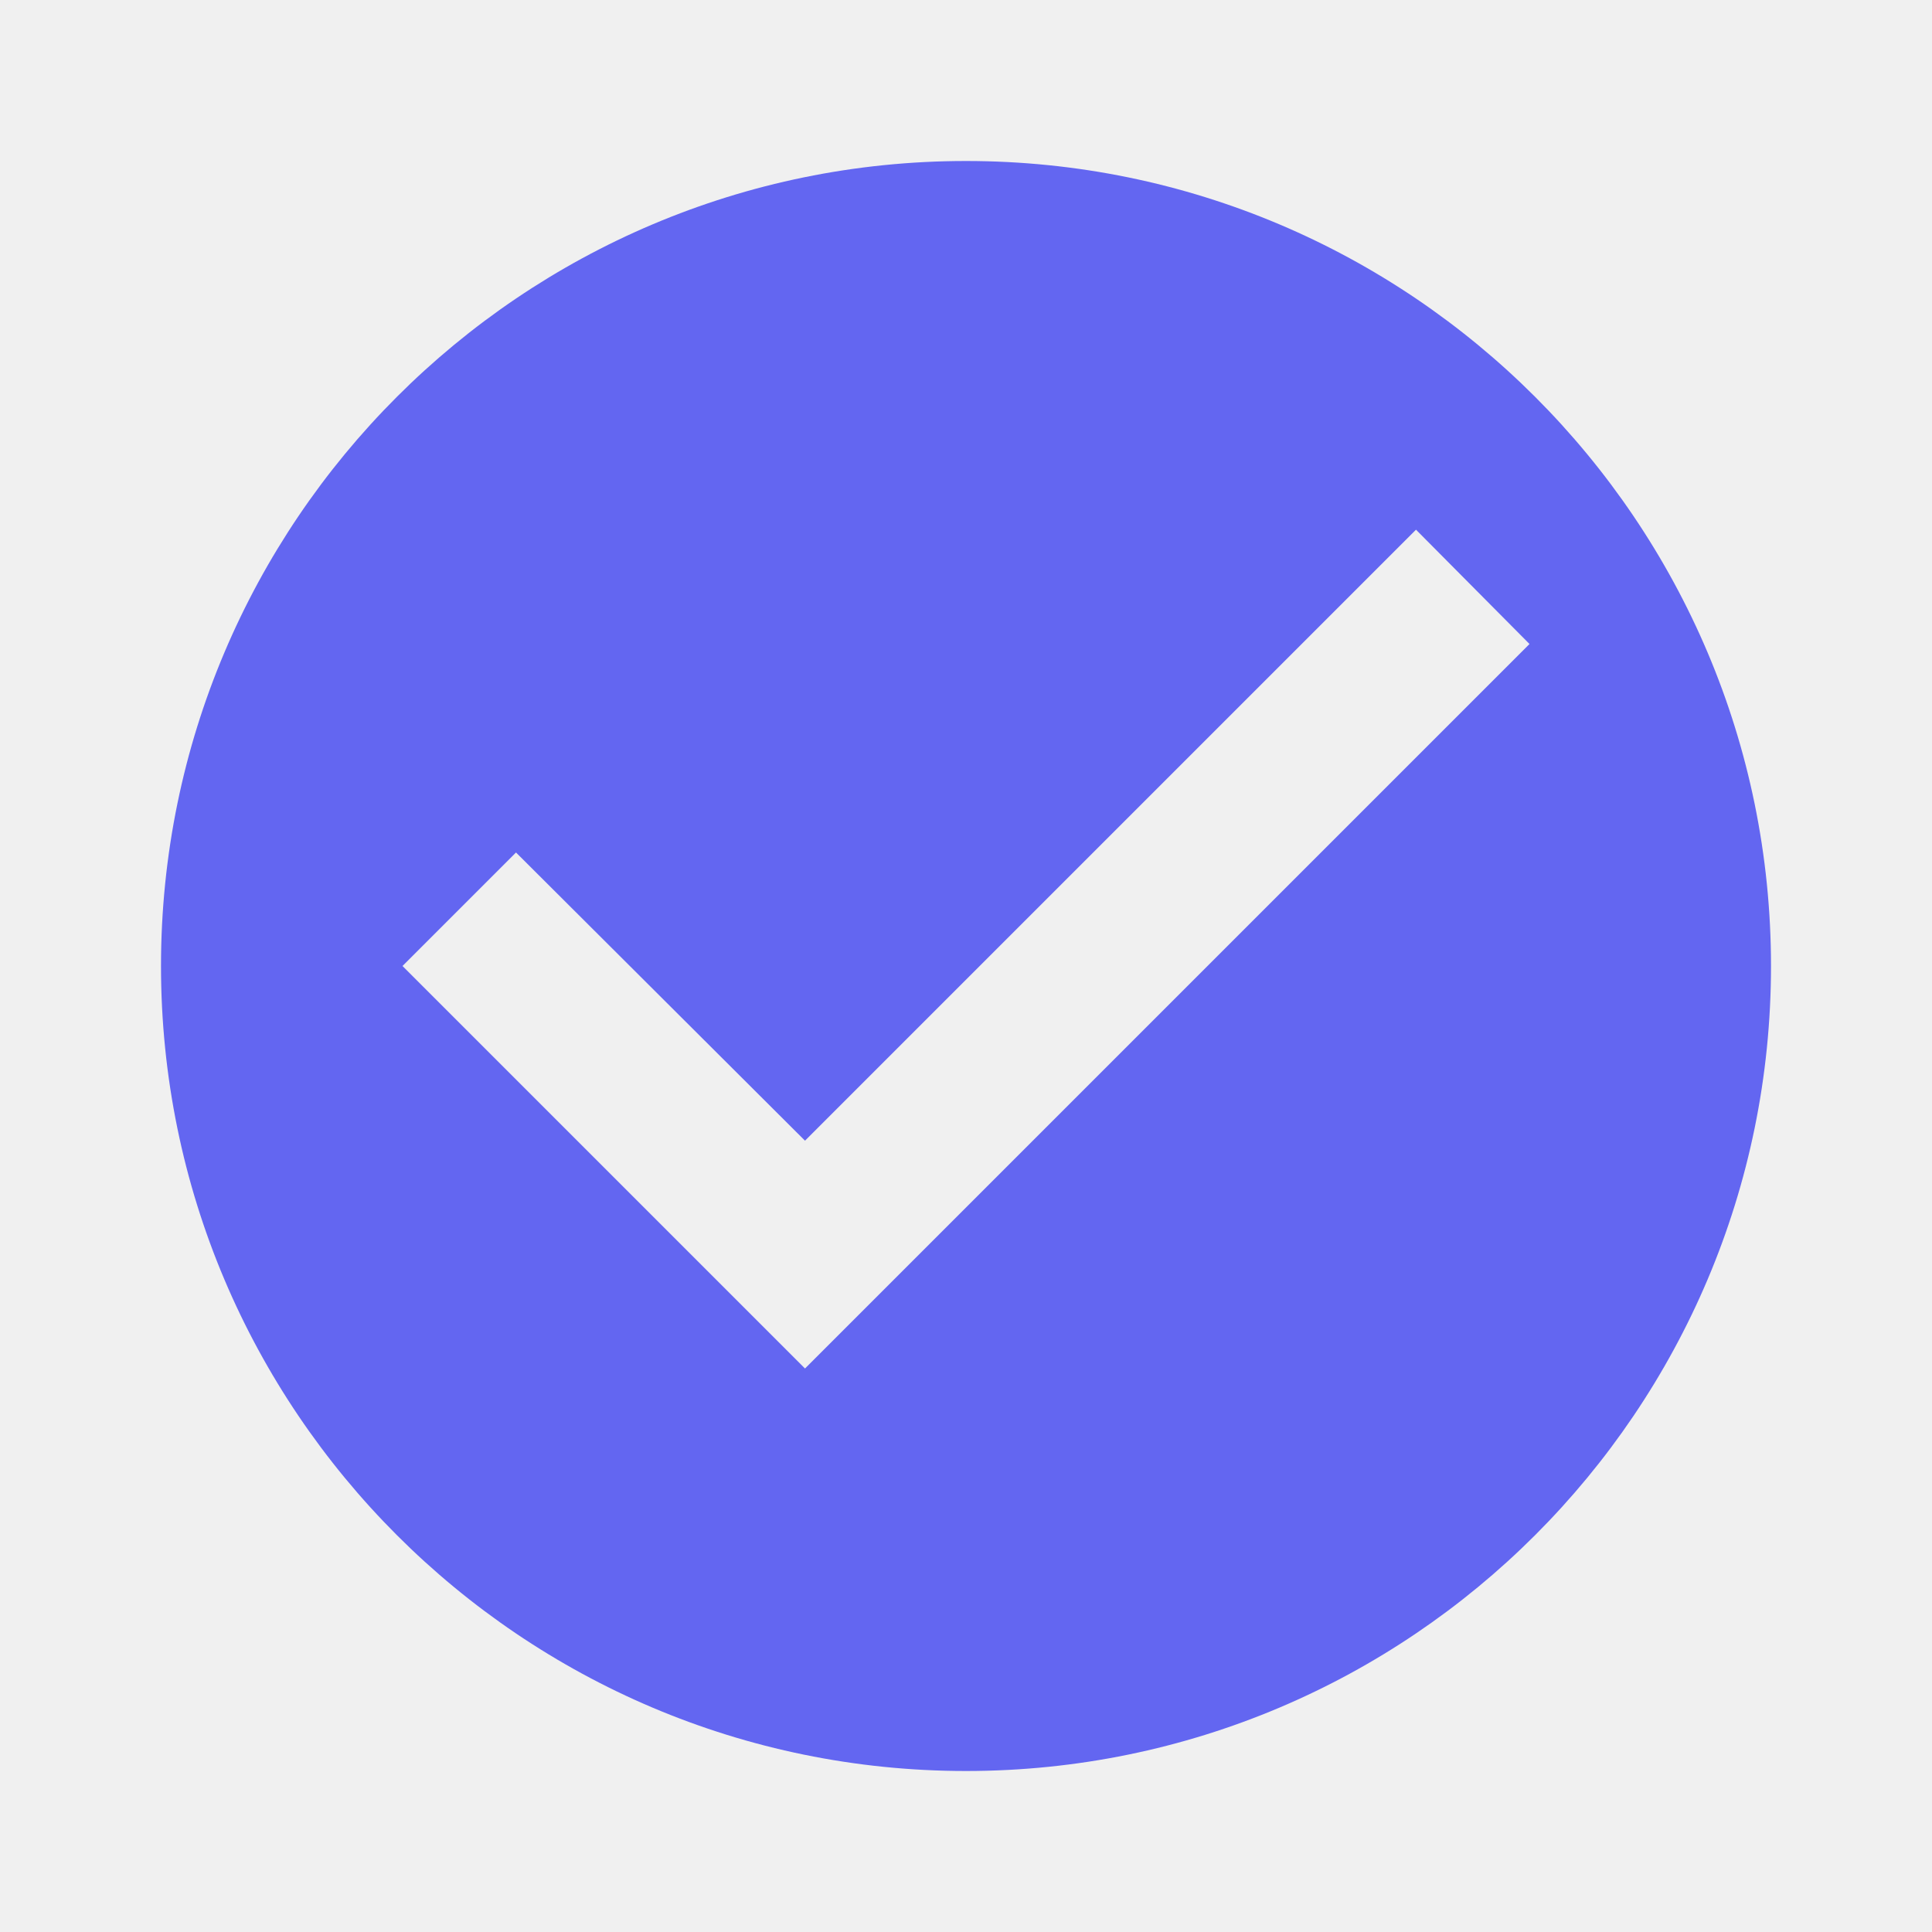
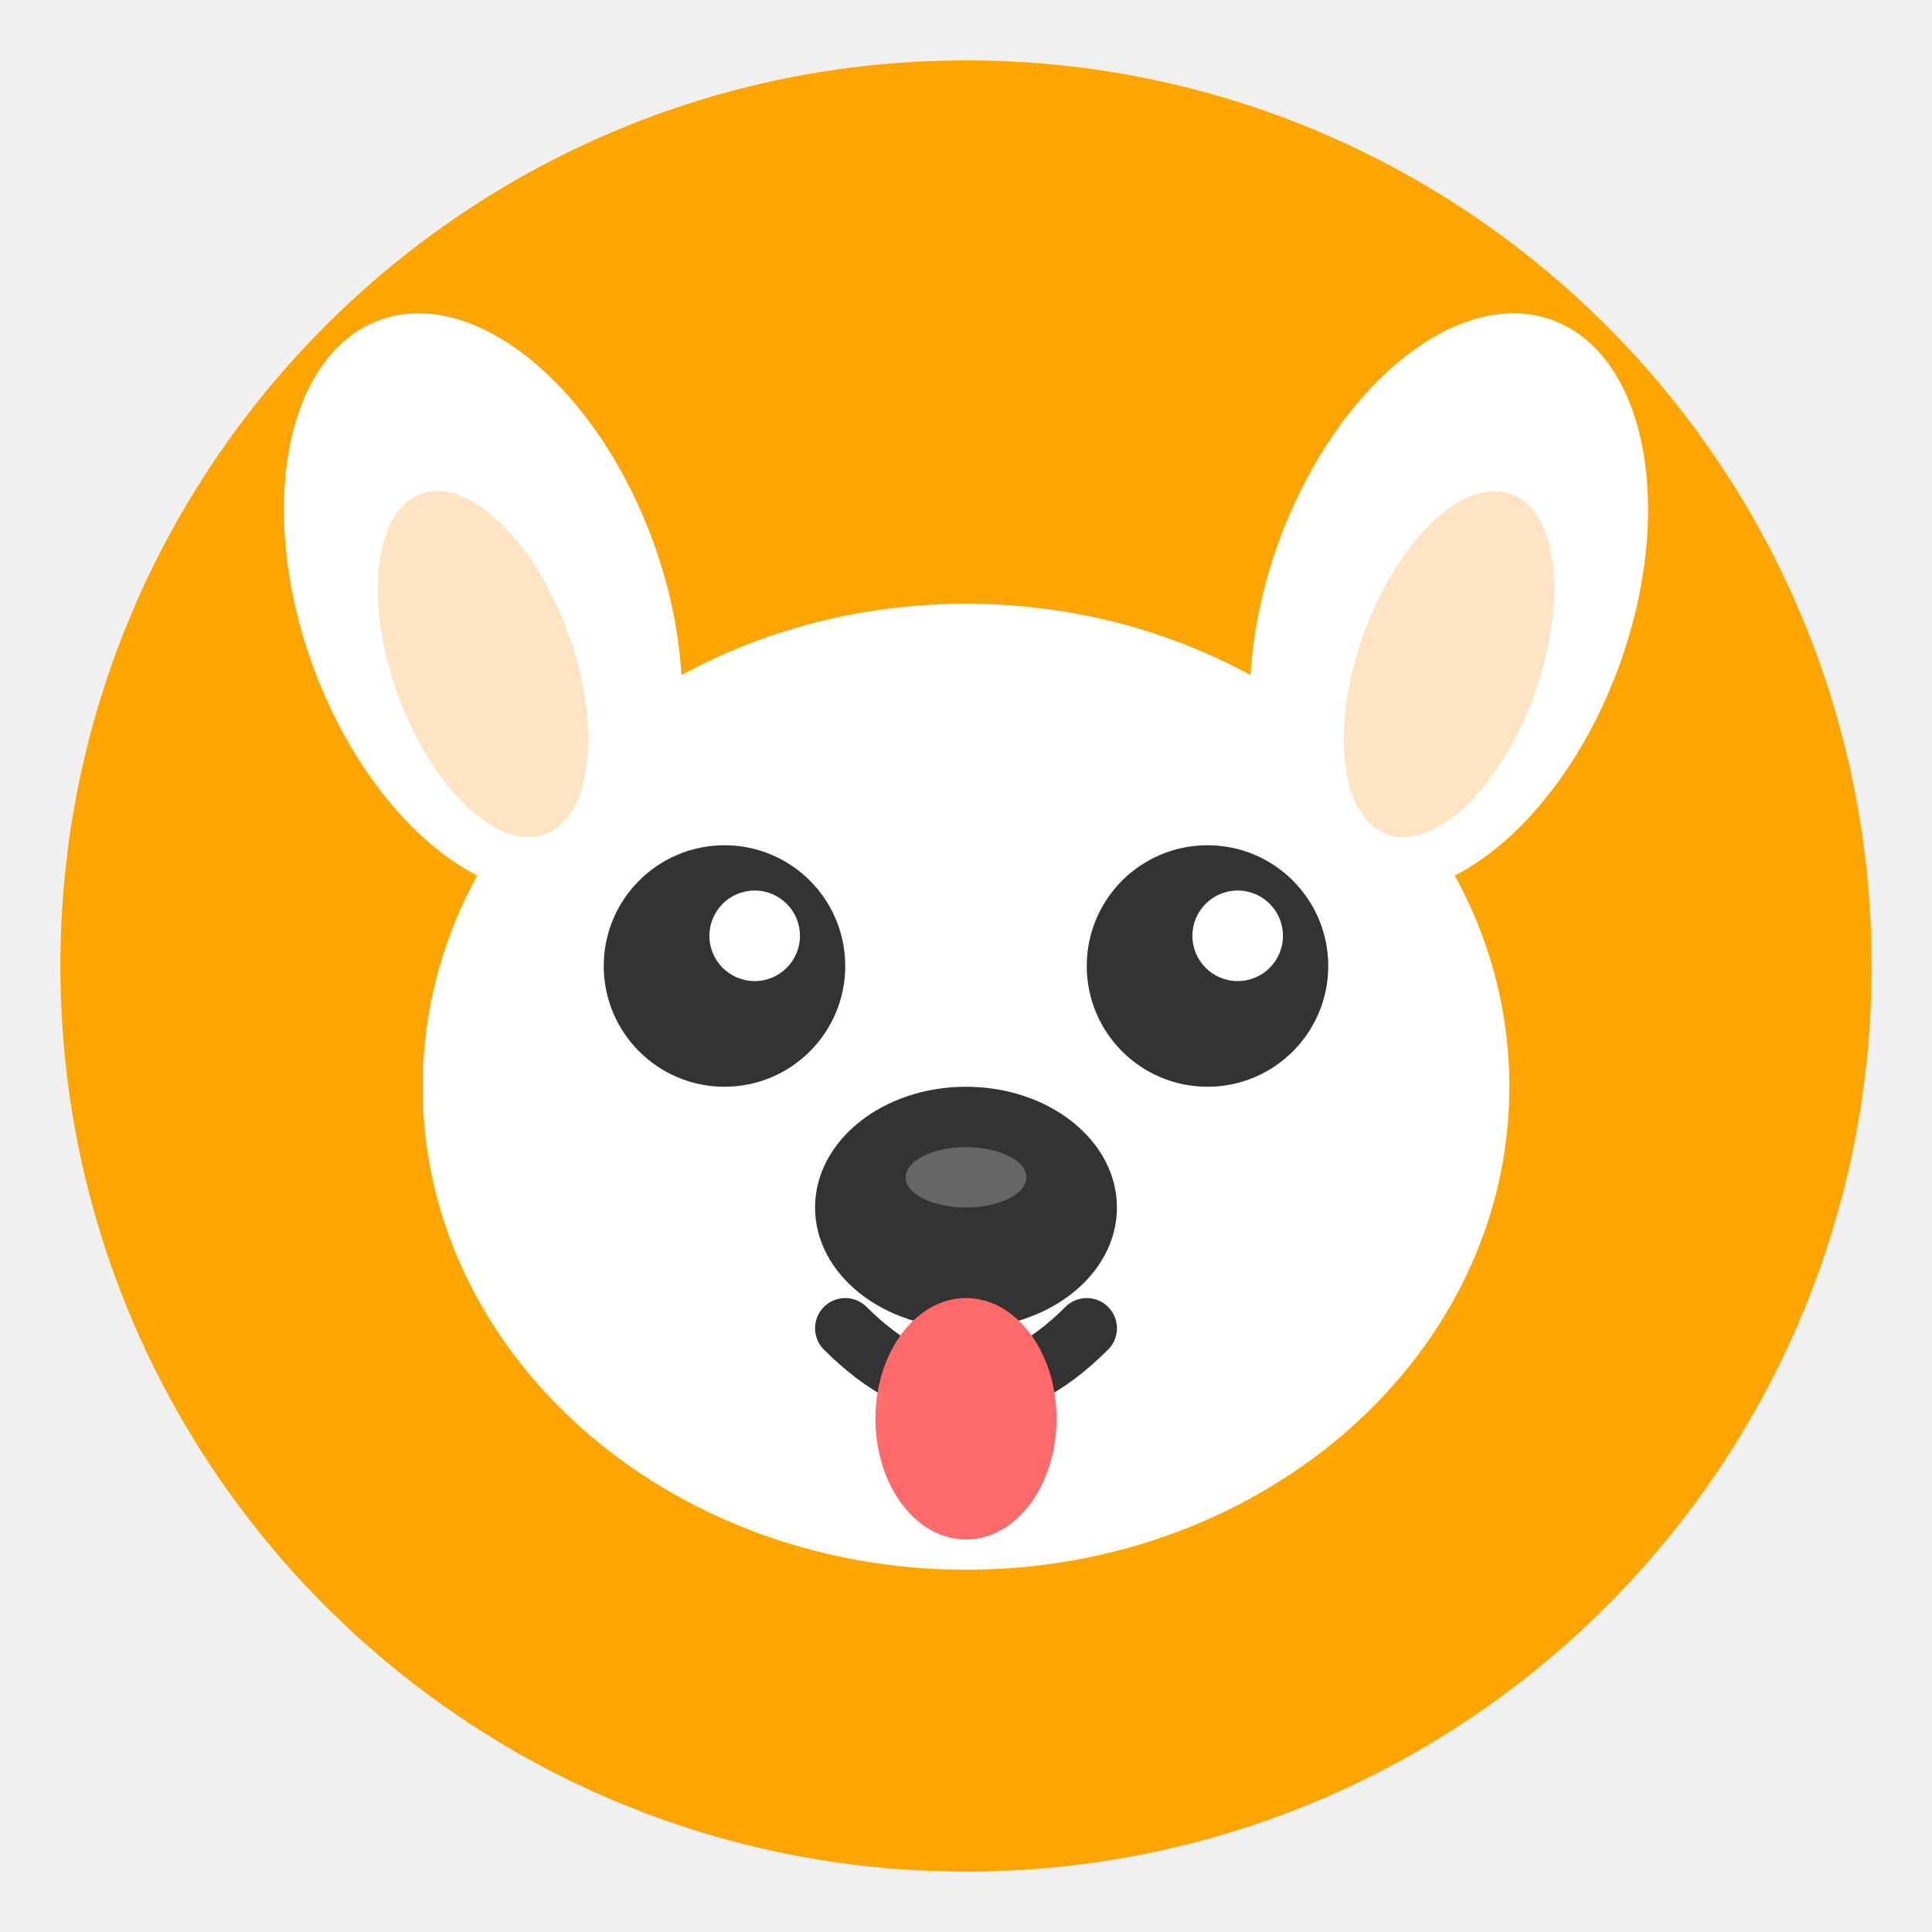
- <svg xmlns="http://www.w3.org/2000/svg" viewBox="0 0 24 24" fill="#6366f1">
-   <path d="M12 2C6.48 2 2 6.48 2 12s4.48 10 10 10 10-4.48 10-10S17.52 2 12 2zm-2 15l-5-5 1.41-1.41L10 14.17l7.59-7.59L19 8l-9 9z" />
+ <svg xmlns="http://www.w3.org/2000/svg" viewBox="0 0 64 64" fill="none">
+   <circle cx="32" cy="32" r="30" fill="#FFA500" />
+   <ellipse cx="32" cy="36" rx="18" ry="16" fill="white" />
+   <ellipse cx="16" cy="20" rx="6" ry="10" fill="white" transform="rotate(-20 16 20)" />
+   <ellipse cx="48" cy="20" rx="6" ry="10" fill="white" transform="rotate(20 48 20)" />
+   <ellipse cx="16" cy="22" rx="3" ry="6" fill="#FFE4C4" transform="rotate(-20 16 22)" />
+   <ellipse cx="48" cy="22" rx="3" ry="6" fill="#FFE4C4" transform="rotate(20 48 22)" />
+   <circle cx="24" cy="32" r="4" fill="#333" />
+   <circle cx="40" cy="32" r="4" fill="#333" />
+   <circle cx="25" cy="31" r="1.5" fill="white" />
+   <circle cx="41" cy="31" r="1.5" fill="white" />
+   <ellipse cx="32" cy="40" rx="5" ry="4" fill="#333" />
+   <ellipse cx="32" cy="39" rx="2" ry="1" fill="#666" />
+   <path d="M 28 44 Q 32 48 36 44" stroke="#333" stroke-width="2" fill="none" stroke-linecap="round" />
+   <ellipse cx="32" cy="47" rx="3" ry="4" fill="#FF6B6B" />
</svg>
